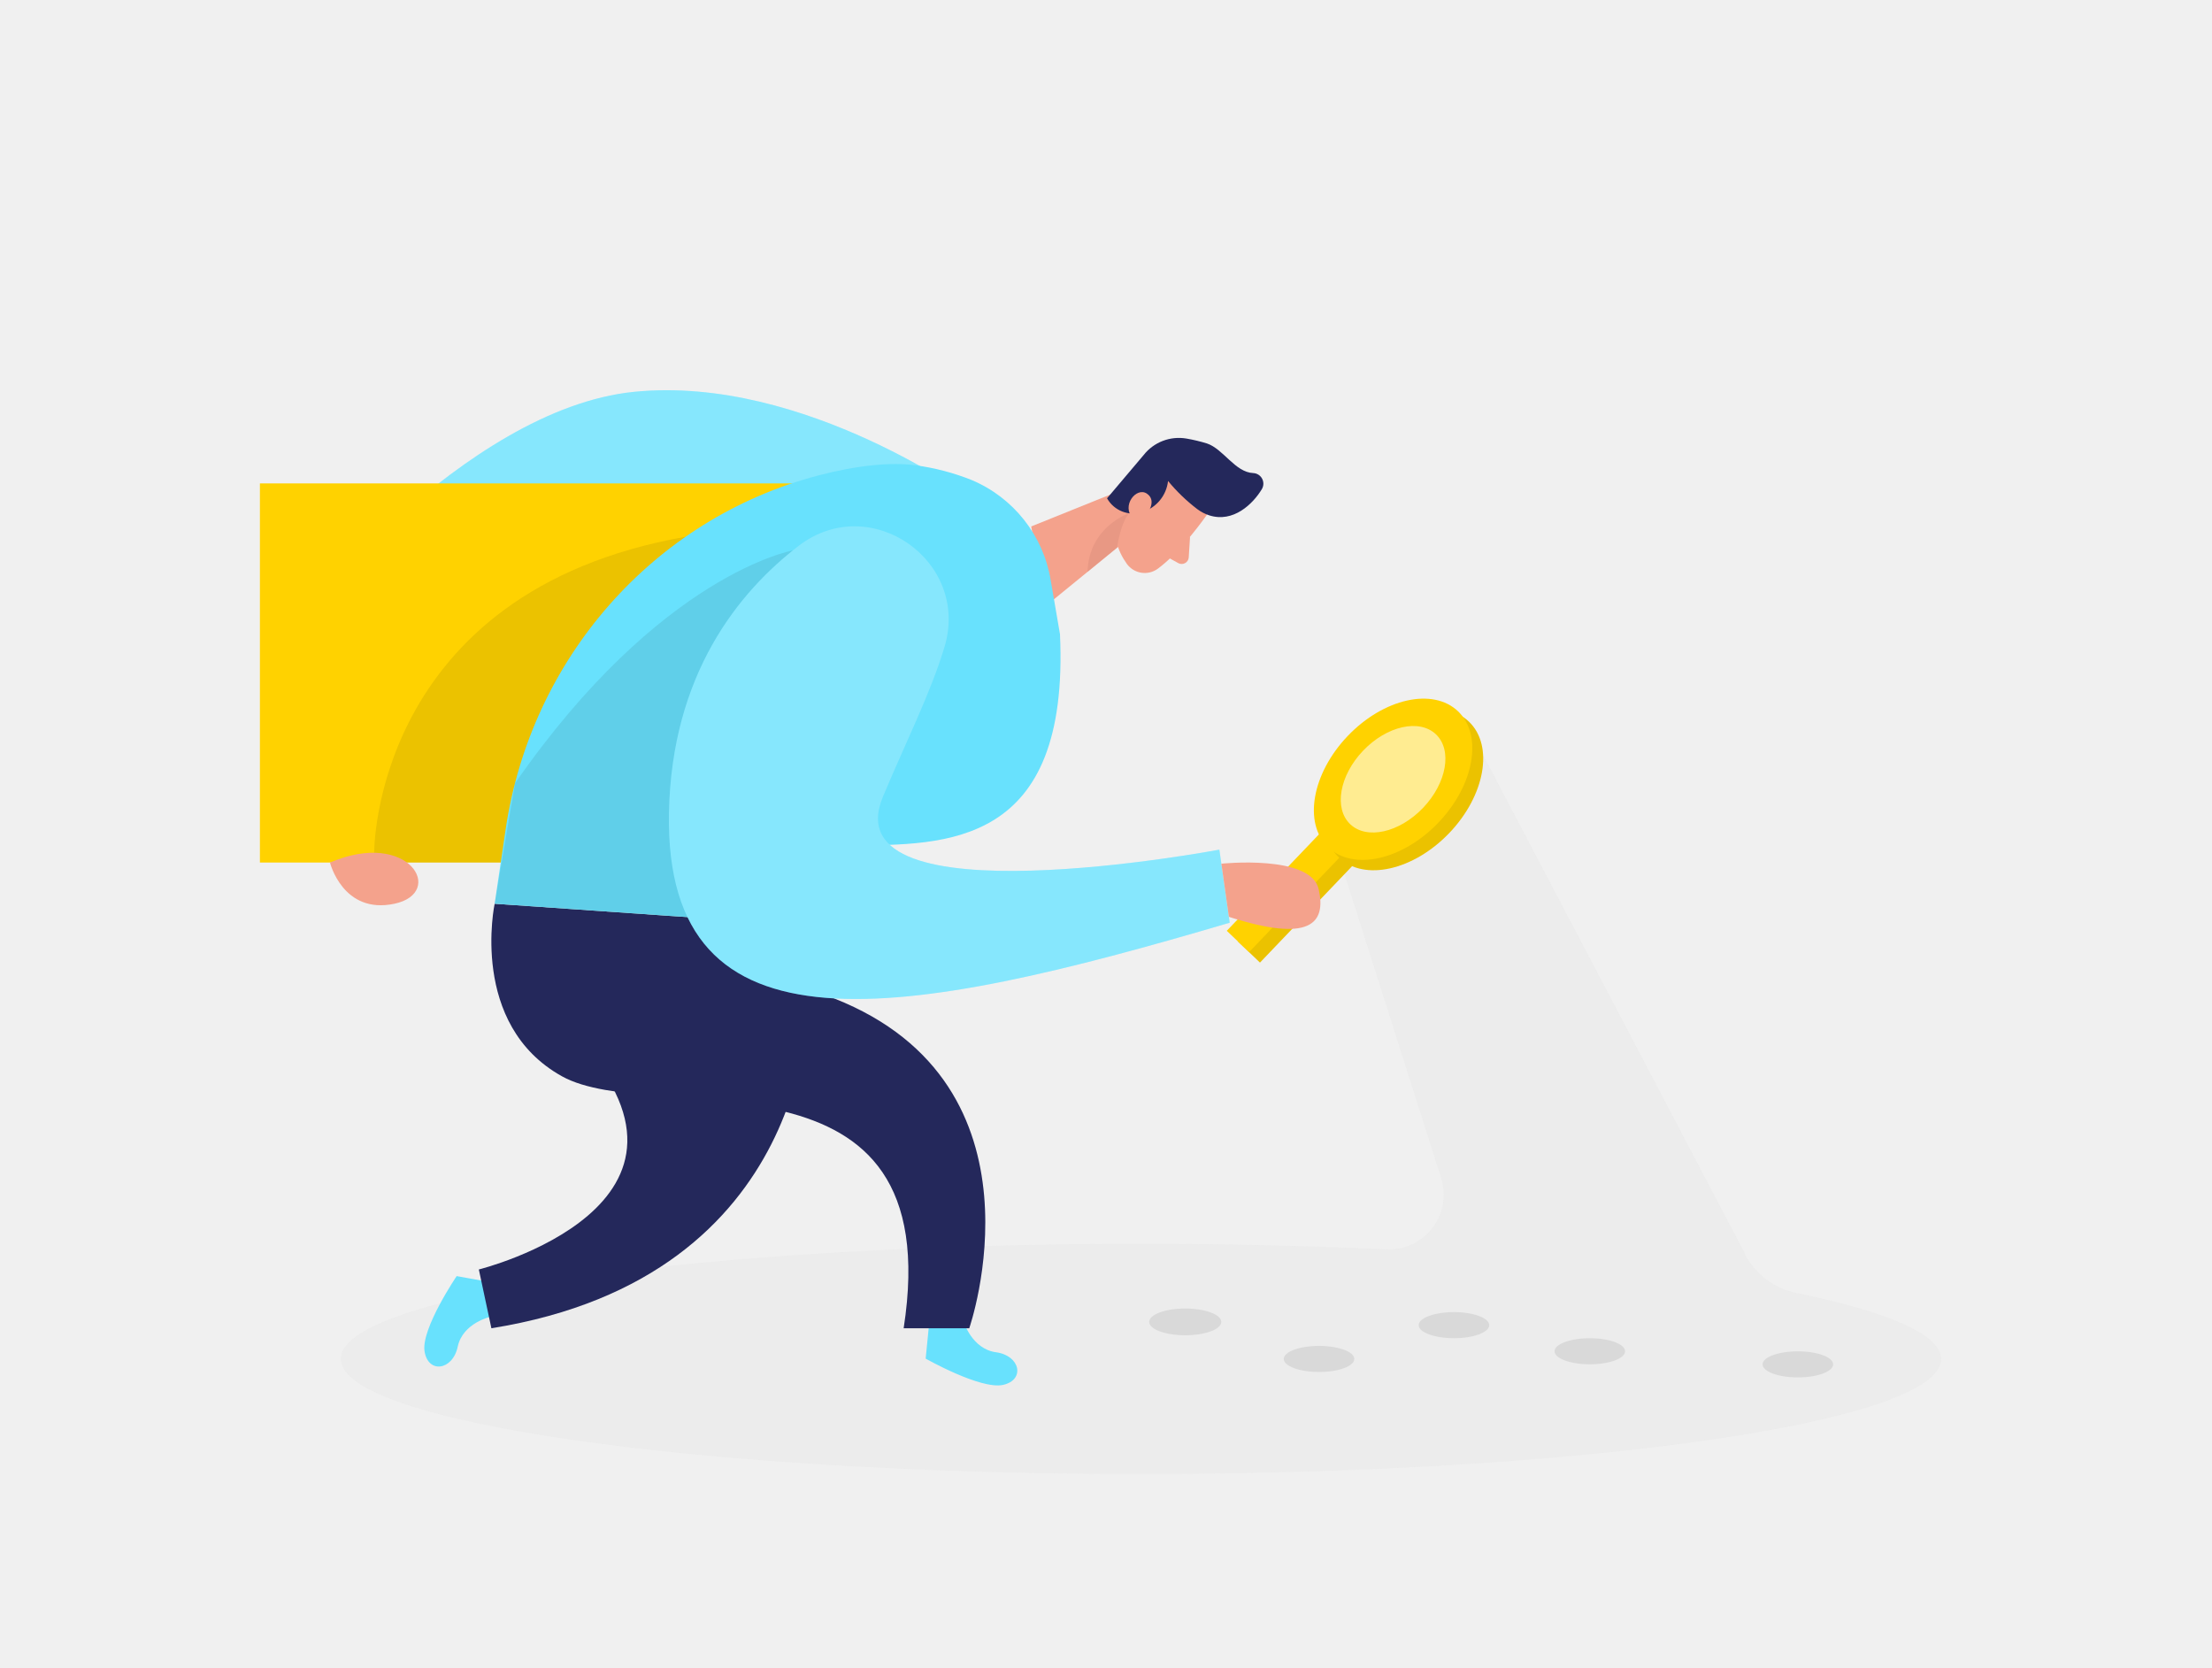
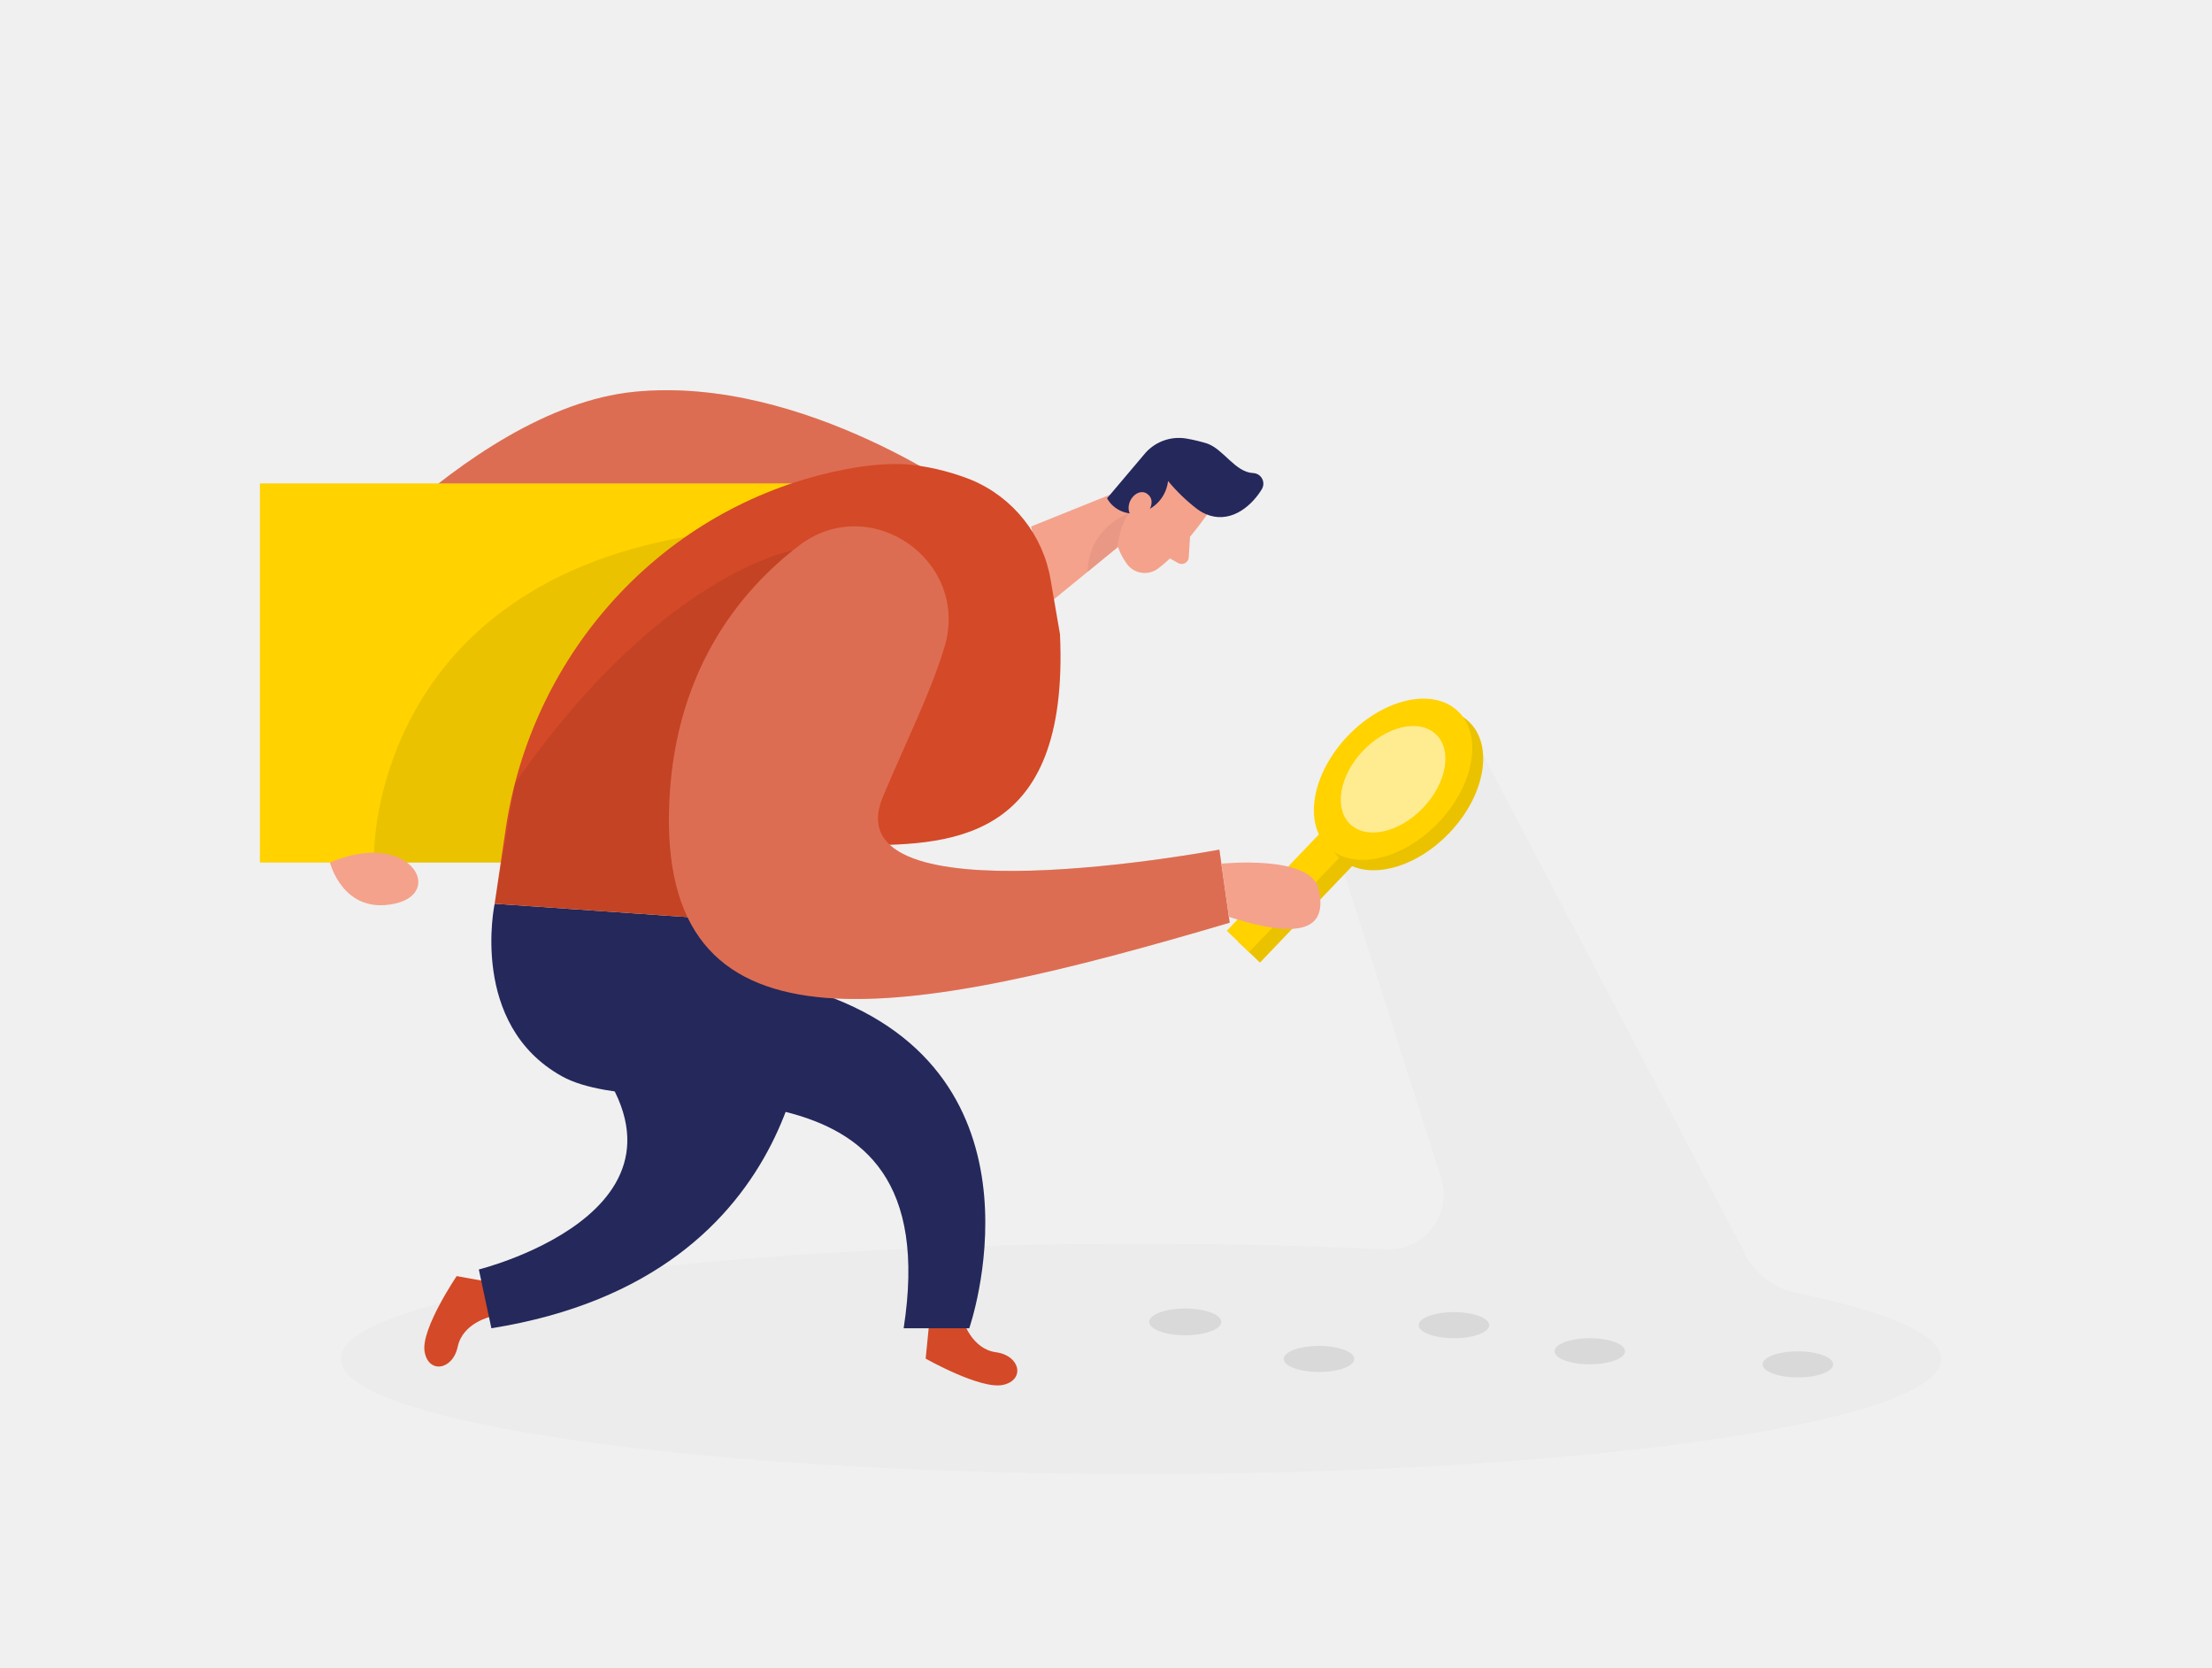
<svg xmlns="http://www.w3.org/2000/svg" id="Layer_1" data-name="Layer 1" viewBox="0 0 400 300" width="406" height="306" class="illustration styles_illustrationTablet__1DWOa">
-   <path d="M176.44,89.86S145.54,67,114.65,70.11s-62.1,42.94-62.1,42.94l10,7.58s51.83-43,79.9-11.21S176.44,89.86,176.44,89.86Z" fill="#68e1fd" />
+   <path d="M176.44,89.86S145.54,67,114.65,70.11s-62.1,42.94-62.1,42.94l10,7.58s51.83-43,79.9-11.21S176.44,89.86,176.44,89.86Z" fill="#D44927" />
  <path d="M176.44,89.86S145.54,67,114.65,70.11s-62.1,42.94-62.1,42.94l10,7.58s51.83-43,79.9-11.21S176.44,89.86,176.44,89.86Z" fill="#fff" opacity="0.2" />
  <rect x="47" y="86.67" width="106.1" height="68.55" fill="#ffd200" />
  <path d="M324.82,233.05a13.44,13.44,0,0,1-9.23-6.91l0-.1-47.35-90.17-26.06,18.45,18.43,57.94a9.91,9.91,0,0,1-9.91,12.91c-14-.64-28.89-1-44.36-1-79.92,0-144.71,9.31-144.71,20.8s64.79,20.81,144.71,20.81S351,256.47,351,245C351,240.54,341.31,236.43,324.82,233.05Z" fill="#e6e6e6" opacity="0.45" />
-   <path d="M174.24,238.18s1.48,5,5.87,5.59,5.31,5,1.28,5.9-14-4.75-14-4.75l.63-6.35Z" fill="#68e1fd" />
-   <path d="M88.77,237.33s-5.08,1.1-6,5.43-5.38,4.91-6,.82S82.58,230,82.58,230l6.28,1.13Z" fill="#68e1fd" />
+   <path d="M174.24,238.18s1.48,5,5.87,5.59,5.31,5,1.28,5.9-14-4.75-14-4.75l.63-6.35Z" fill="#D44927" />
+   <path d="M88.77,237.33s-5.08,1.1-6,5.43-5.38,4.91-6,.82S82.58,230,82.58,230l6.28,1.13Z" fill="#D44927" />
  <path d="M89.45,162.67s-4.68,21.84,12.17,31.2,70-7.49,61.79,45.56h11.86s15.33-44-24.44-59.64L138.76,166.1Z" fill="#24285b" />
  <rect x="235.67" y="139.91" width="5.58" height="36.52" transform="translate(175.32 -120.92) rotate(43.7)" fill="#ffd200" />
  <rect x="235.67" y="139.91" width="5.58" height="36.52" transform="translate(175.32 -120.92) rotate(43.7)" opacity="0.08" />
  <rect x="233.7" y="138.03" width="5.58" height="36.52" transform="translate(173.48 -120.09) rotate(43.7)" fill="#ffd200" />
  <ellipse cx="253.88" cy="142.03" rx="17" ry="11.34" transform="translate(-24.2 227.46) rotate(-46.3)" fill="#ffd200" />
  <ellipse cx="253.88" cy="142.03" rx="17" ry="11.34" transform="translate(-24.2 227.46) rotate(-46.3)" opacity="0.08" />
  <ellipse cx="251.91" cy="140.15" rx="17" ry="11.34" transform="translate(-23.45 225.46) rotate(-46.3)" fill="#ffd200" />
  <ellipse cx="251.91" cy="140.15" rx="11.23" ry="7.49" transform="translate(-23.45 225.46) rotate(-46.3)" fill="#fff" opacity="0.57" />
  <path d="M218.25,92.33s-4.51,6.55-8.89,9.77a4,4,0,0,1-5.59-.88c-1.59-2.23-3.09-5.71-1.1-9.51l2.58-6.87A7.14,7.14,0,0,1,212.53,81C218,81.32,221.19,88.48,218.25,92.33Z" fill="#f4a28c" />
  <polygon points="206.83 86.25 186.48 94.45 188.98 108.93 203.65 96.96 206.83 86.25" fill="#f4a28c" />
  <path d="M216.52,91.33a32,32,0,0,1-5.3-5.1,6.65,6.65,0,0,1-4.63,5.62,5.4,5.4,0,0,1-6.4-2.49l6.6-7.8a8.11,8.11,0,0,1,7.76-3,29.87,29.87,0,0,1,3.69.88c3,1,5.09,5.22,8.39,5.36a1.92,1.92,0,0,1,1.55,2.91c-1.62,2.69-5.16,6.11-9.49,4.74A7.45,7.45,0,0,1,216.52,91.33Z" fill="#24285b" />
  <path d="M207.4,92.21s1.9-2.4,0-3.69-4.69,2.17-2.54,4.48Z" fill="#f4a28c" />
  <path d="M215.2,96.31l-.24,3.77a1.28,1.28,0,0,1-1.89,1l-2.71-1.5Z" fill="#f4a28c" />
  <path d="M202,98.29s.61-4.55,2.25-6.28c0,0-7.41,2.5-7.58,10.65Z" fill="#ce8172" opacity="0.31" />
  <path d="M67.66,153.45S67.34,106.28,124,96.31L90.71,155.22h-23Z" opacity="0.08" />
-   <path d="M191.68,113.94,190,104.17a23.86,23.86,0,0,0-14.31-18.12,42.35,42.35,0,0,0-10.09-2.65c-4.44-.62-10.66,0-17.62,1.83C118,93.1,96,118.5,91.45,149.12l-2,13.55,49.31,3.43s-2.5-14,15-14S193.42,152.28,191.68,113.94Z" fill="#68e1fd" />
+   <path d="M191.68,113.94,190,104.17a23.86,23.86,0,0,0-14.31-18.12,42.35,42.35,0,0,0-10.09-2.65c-4.44-.62-10.66,0-17.62,1.83C118,93.1,96,118.5,91.45,149.12l-2,13.55,49.31,3.43s-2.5-14,15-14S193.42,152.28,191.68,113.94Z" fill="#D44927" />
  <path d="M143.36,98.79S119.43,103,93.13,140.9l-3.68,21.77,37.42,2.78Z" opacity="0.08" />
-   <path d="M170.8,116.22c4.67-15.58-13.44-28.18-26.35-18.28-10.8,8.27-23,23.16-23.48,48.29-.83,45.35,42.61,37.24,101.4,19.87l-1.87-13.21s-70.4,13.31-60.84-9.57C163.66,133.75,168.32,124.51,170.8,116.22Z" fill="#68e1fd" />
+   <path d="M170.8,116.22c4.67-15.58-13.44-28.18-26.35-18.28-10.8,8.27-23,23.16-23.48,48.29-.83,45.35,42.61,37.24,101.4,19.87l-1.87-13.21s-70.4,13.31-60.84-9.57C163.66,133.75,168.32,124.51,170.8,116.22Z" fill="#D44927" />
  <path d="M170.8,116.22c4.67-15.58-13.44-28.18-26.35-18.28-10.8,8.27-23,23.16-23.48,48.29-.83,45.35,42.61,37.24,101.4,19.87l-1.87-13.21s-70.4,13.31-60.84-9.57C163.66,133.75,168.32,124.51,170.8,116.22Z" fill="#fff" opacity="0.2" />
  <path d="M146.09,179.9s1.45,50.15-57.23,59.53L86.59,228.8s47-11.65,16.64-42.86Z" fill="#24285b" />
  <ellipse cx="238.52" cy="244.98" rx="6.38" ry="2.36" opacity="0.08" />
  <ellipse cx="262.92" cy="238.87" rx="6.38" ry="2.36" opacity="0.08" />
  <ellipse cx="287.49" cy="243.59" rx="6.38" ry="2.36" opacity="0.08" />
  <ellipse cx="325.11" cy="245.96" rx="6.38" ry="2.36" opacity="0.08" />
  <ellipse cx="214.33" cy="238.28" rx="6.52" ry="2.42" opacity="0.08" />
  <path d="M220.86,155.43s16.18-1.71,17.6,4.61-1.68,9.67-16.24,5Z" fill="#f4a28c" />
  <path d="M59.67,155.22s2.33,9.44,11.66,7.45S74,149.1,59.67,155.22Z" fill="#f4a28c" />
</svg>
